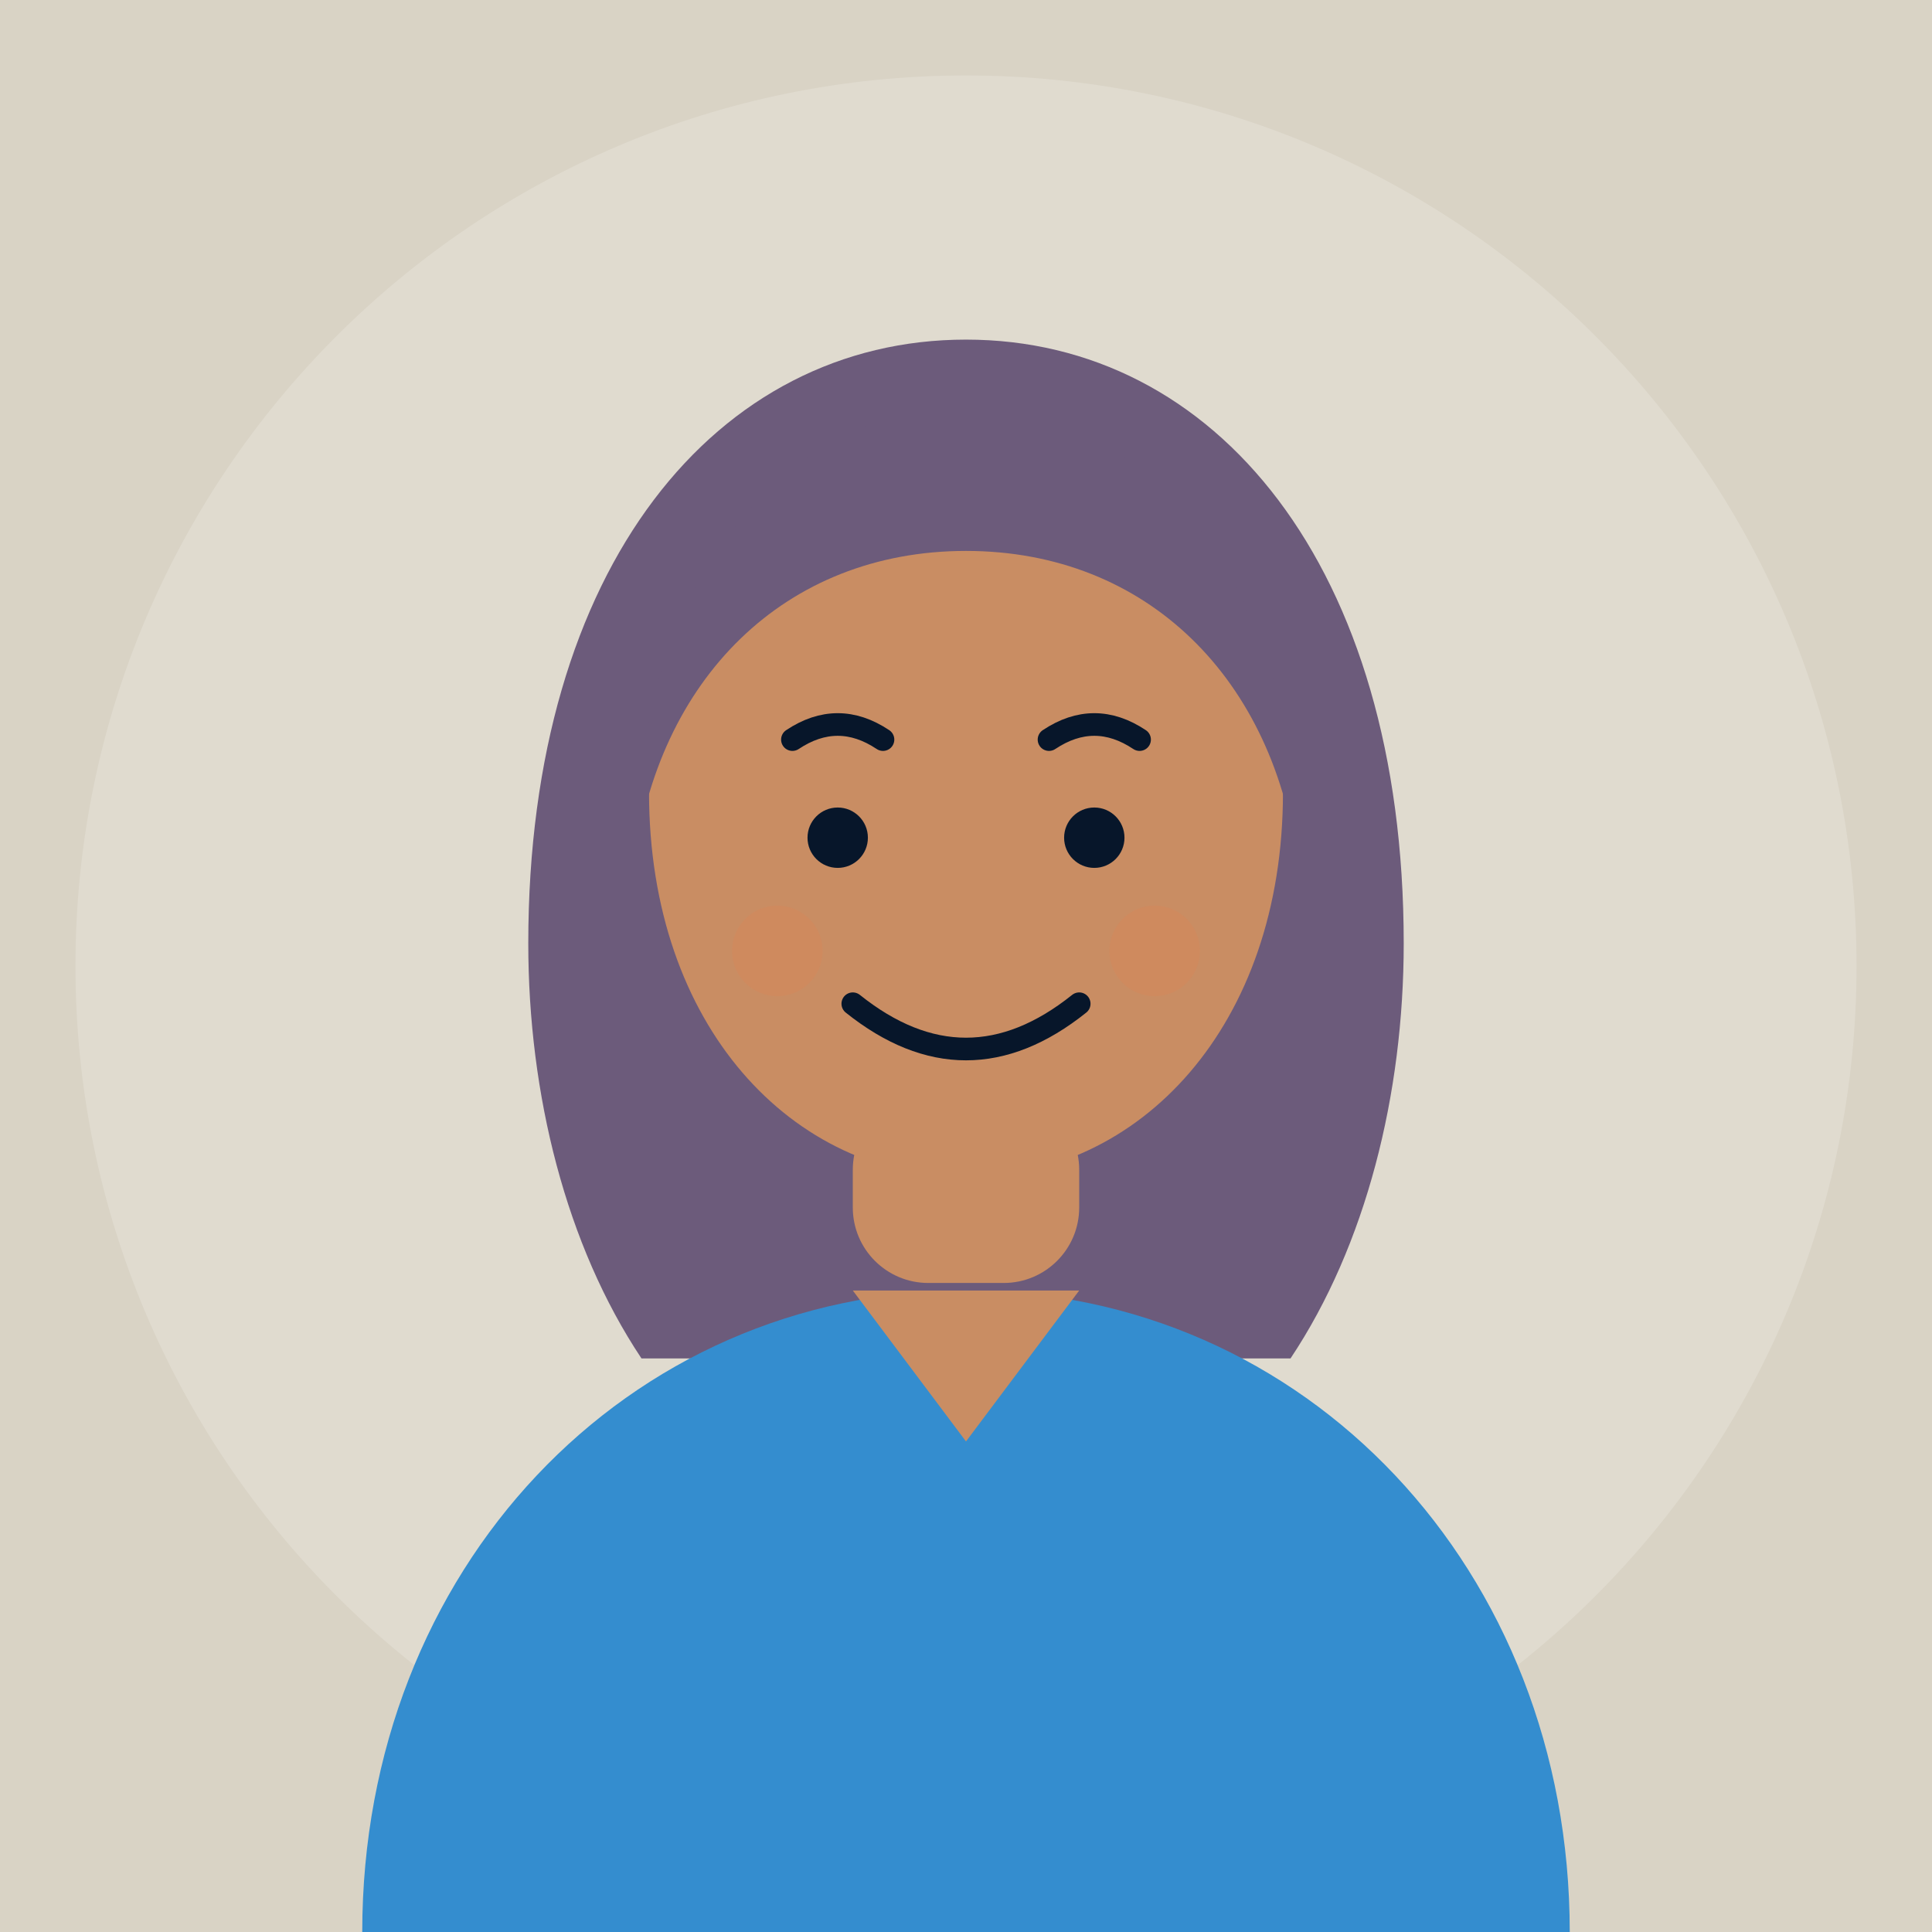
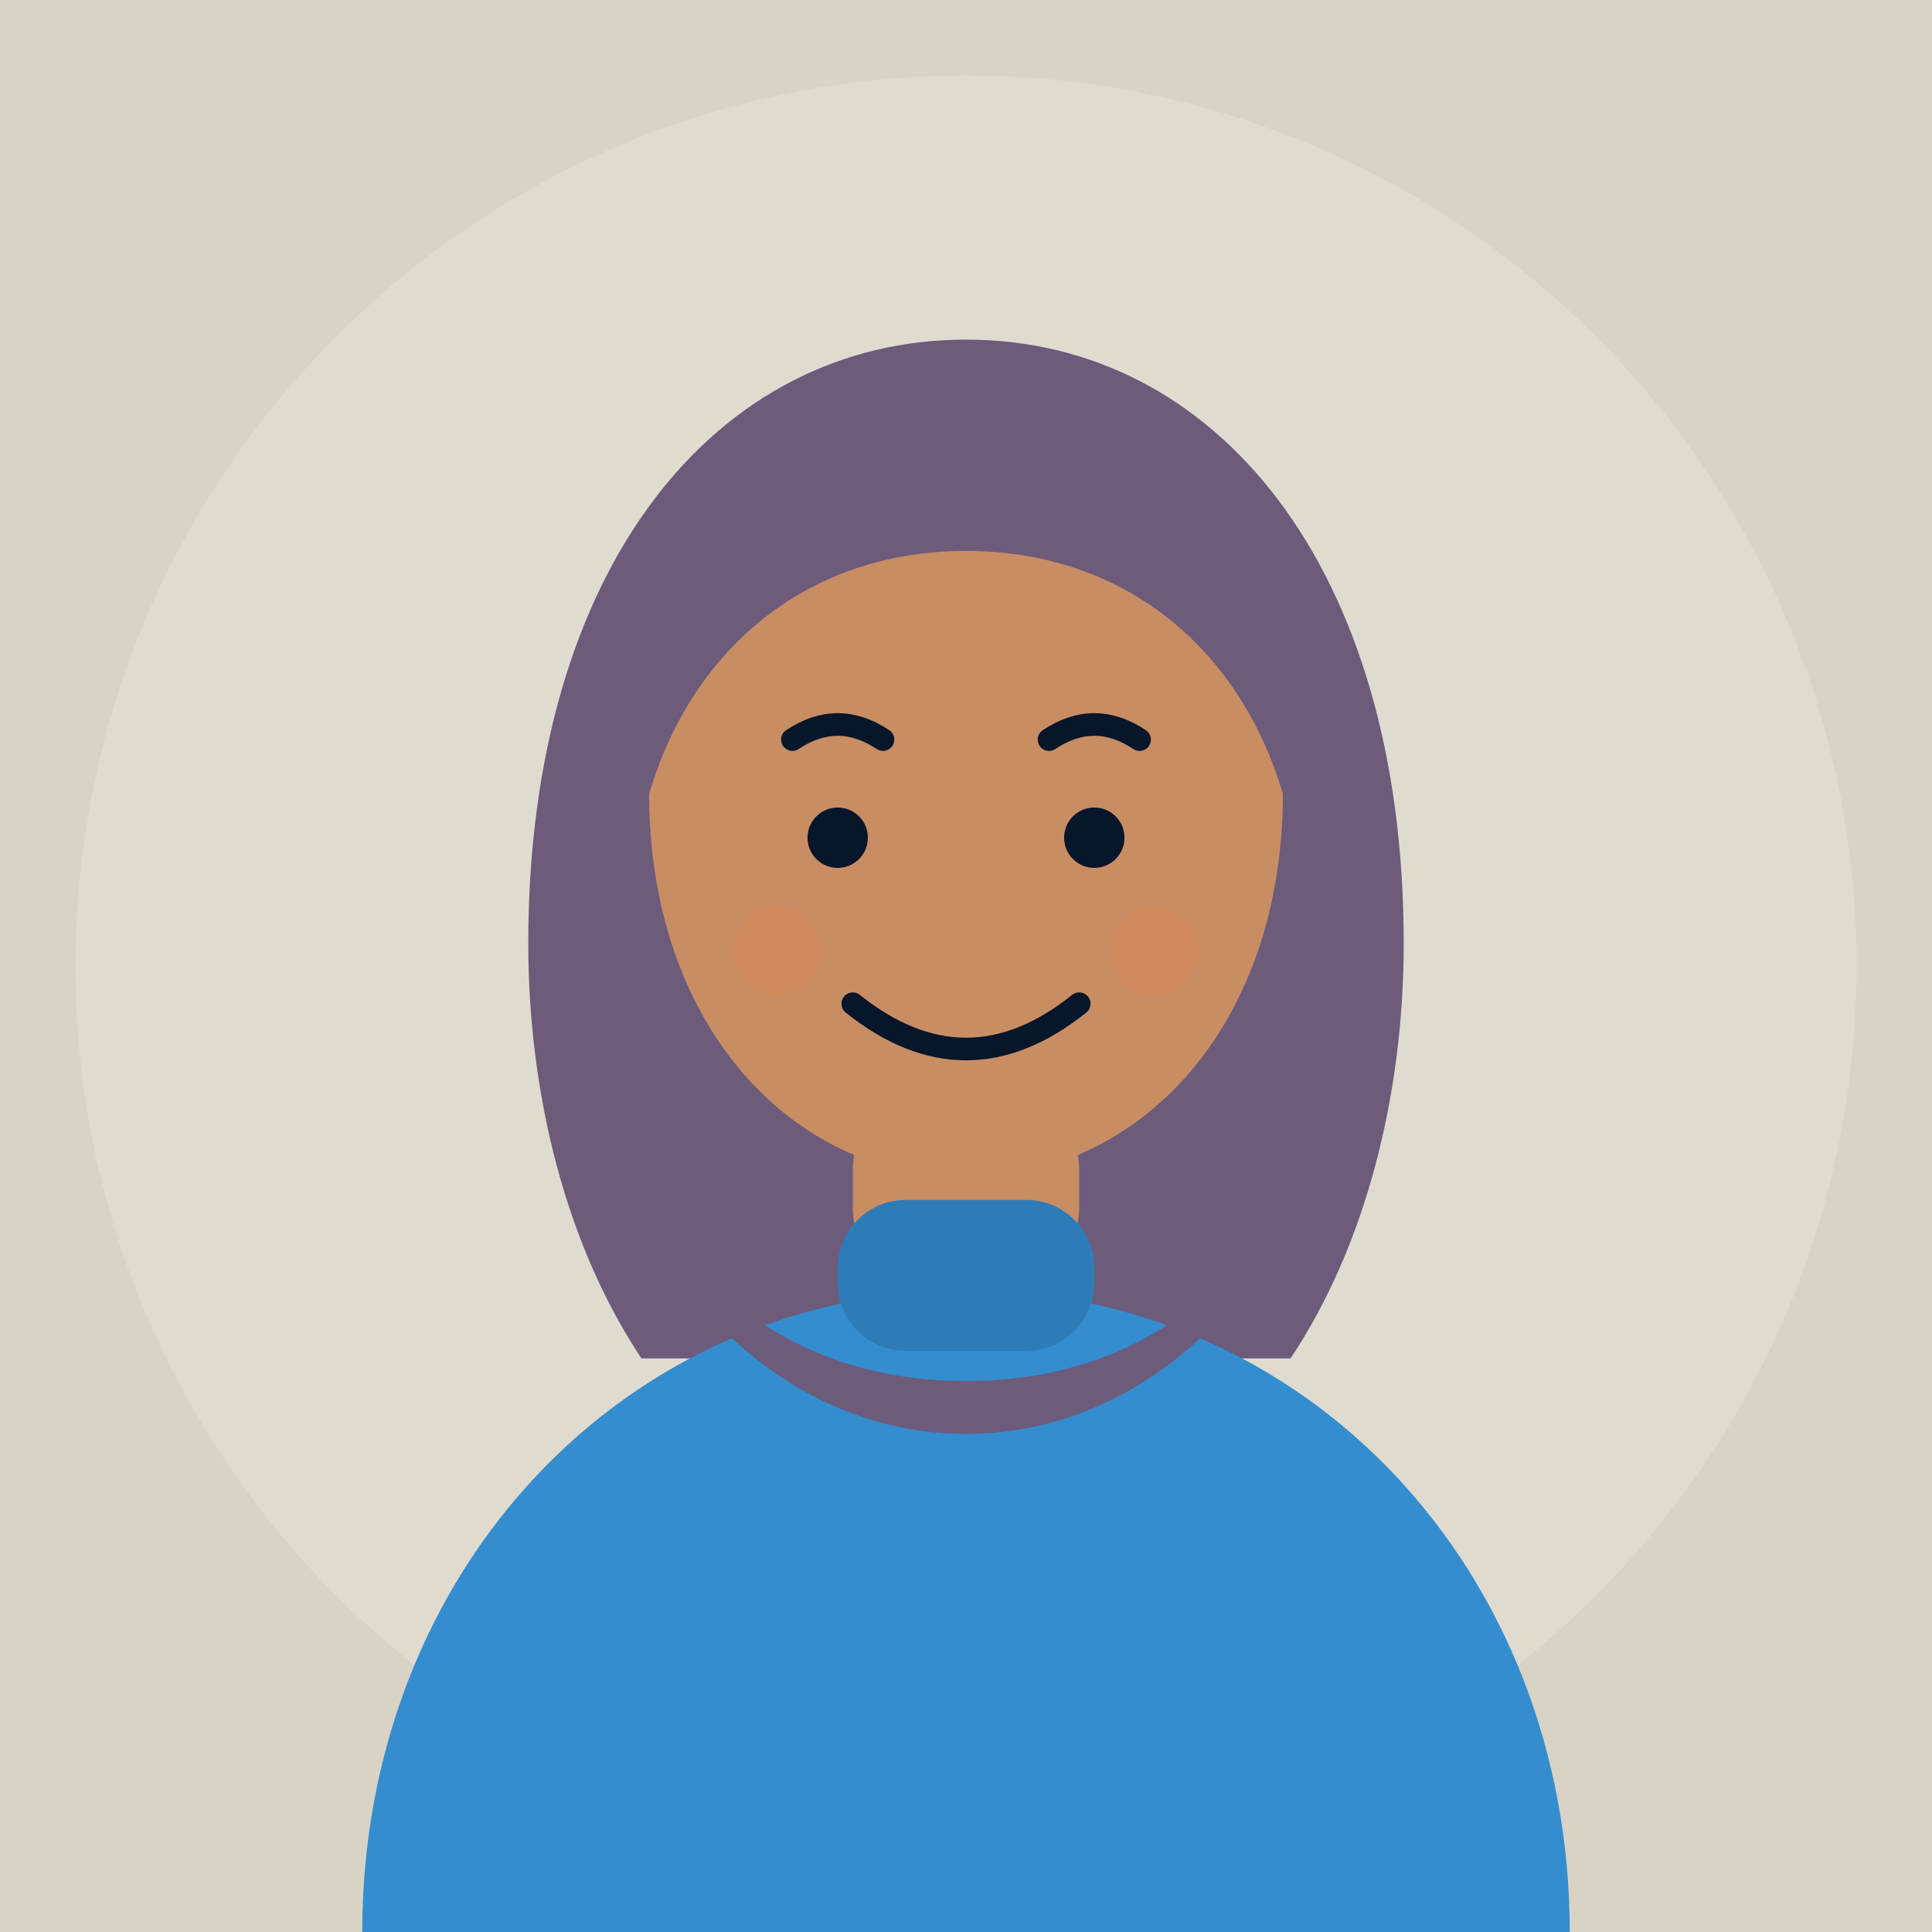
<svg xmlns="http://www.w3.org/2000/svg" viewBox="0 0 512 512" width="512" height="512">
  <rect width="512" height="512" fill="#d9d3c5" />
  <circle cx="256" cy="256" r="236" fill="#ffffff" fill-opacity=".18" />
  <path d="M140 250c0-100 50-160 116-160s116 60 116 160c0 40-10 80-30 110H170c-20-30-30-70-30-110Z" fill="#6c5b7b" />
  <rect x="226" y="290" width="60" height="50" rx="20" fill="#c98d63" />
  <path d="M96 512c0-96 70-170 160-170s160 74 160 170Z" fill="#348dcf" />
-   <path d="M226 342l30 40 30-40Z" fill="#c98d63" />
+   <rect x="222" y="318" width="68" height="40" rx="18" fill="#348dcf" />
+   <rect x="222" y="318" width="68" height="40" rx="18" fill="#000000" fill-opacity=".12" />
  <path d="M172 210c0-60 38-98 84-98s84 38 84 98c0 62-38 102-84 102s-84-40-84-102Z" fill="#c98d63" />
  <path d="M168 230c0-76 40-122 88-122s88 46 88 122c-6-50-40-84-88-84s-82 34-88 84Z" fill="#6c5b7b" />
+   <path d="M164 300c16 44 50 66 92 66s76-22 92-66c-4 34-40 80-92 80s-88-46-92-80Z" fill="#6c5b7b" />
  <circle cx="222" cy="222" r="8" fill="#07162a" />
  <circle cx="290" cy="222" r="8" fill="#07162a" />
  <path d="M210 196q12-8 24 0M278 196q12-8 24 0" fill="none" stroke="#07162a" stroke-width="6" stroke-linecap="round" stroke-linejoin="round" />
  <path d="M226 266q30 24 60 0" fill="none" stroke="#07162a" stroke-width="6" stroke-linecap="round" stroke-linejoin="round" />
  <circle cx="206" cy="252" r="12" fill="#e97c48" fill-opacity=".18" />
  <circle cx="306" cy="252" r="12" fill="#e97c48" fill-opacity=".18" />
</svg>
